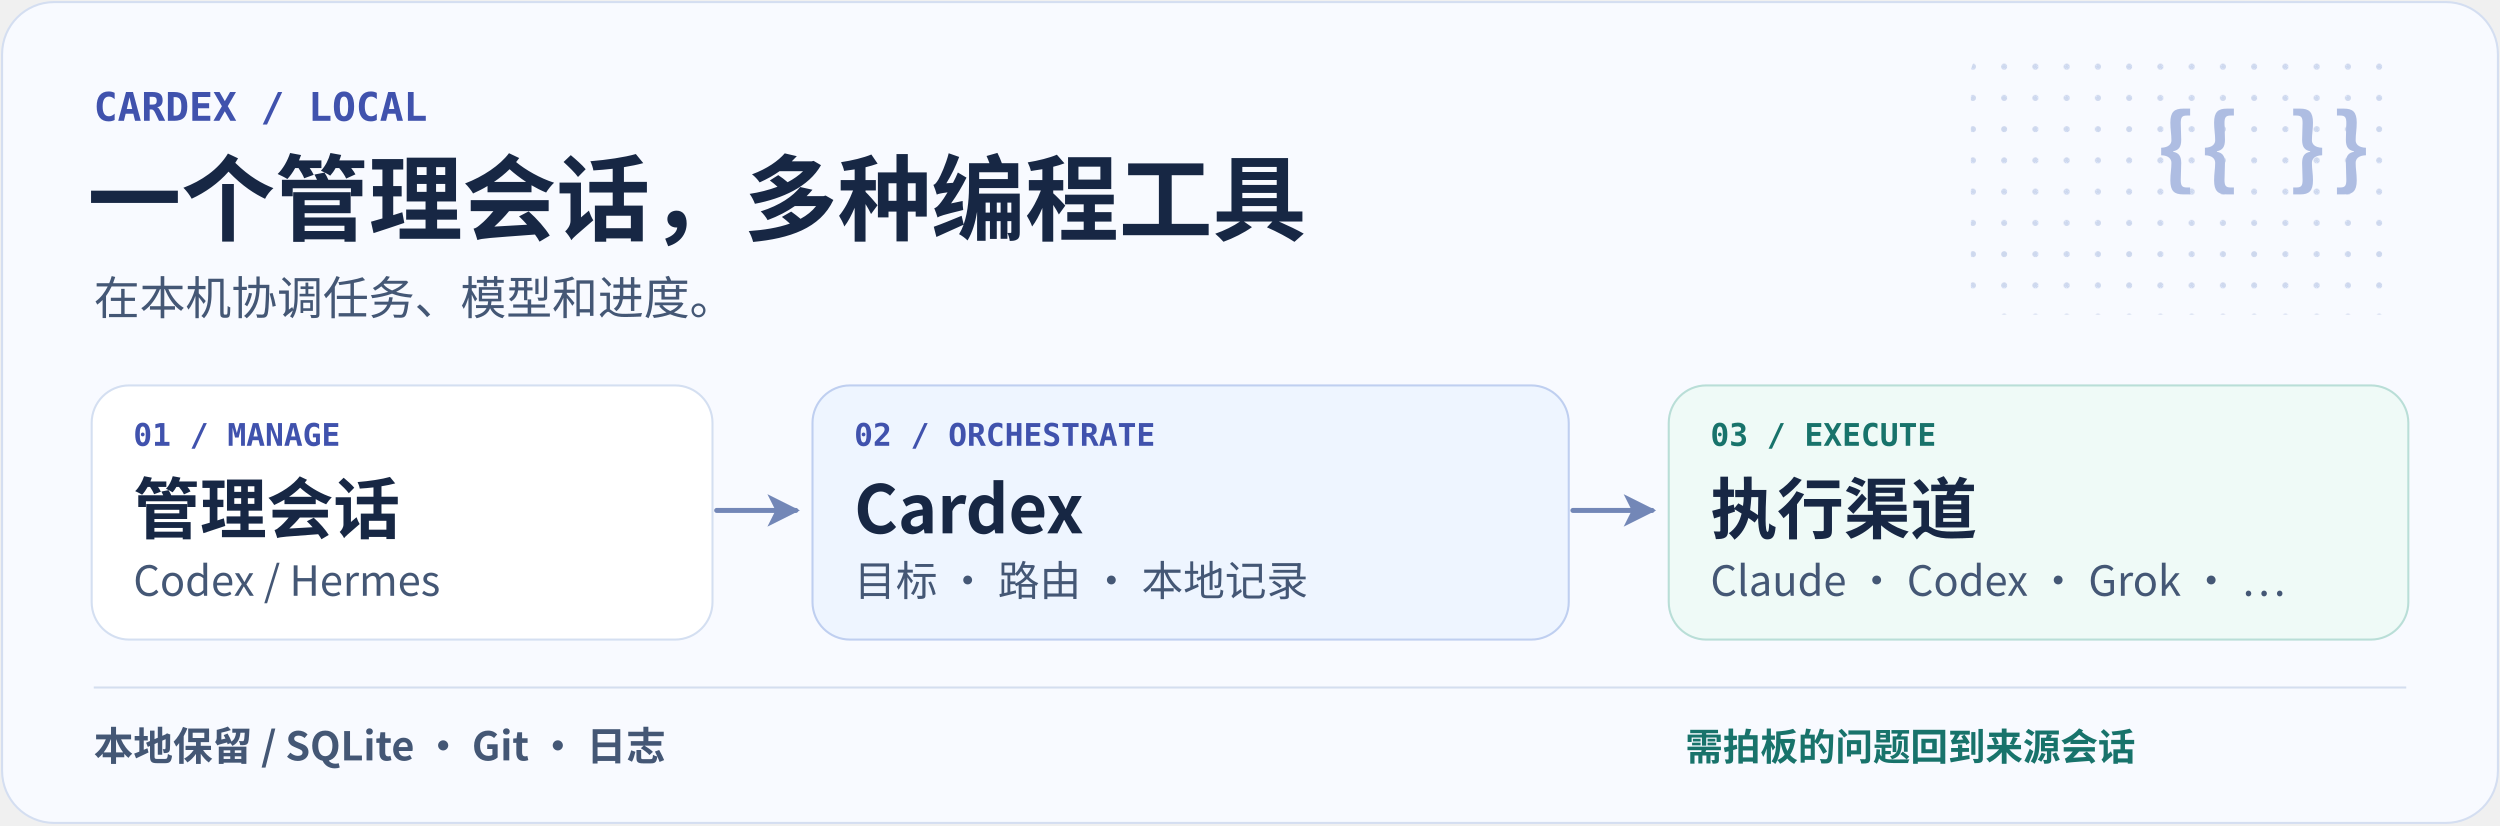
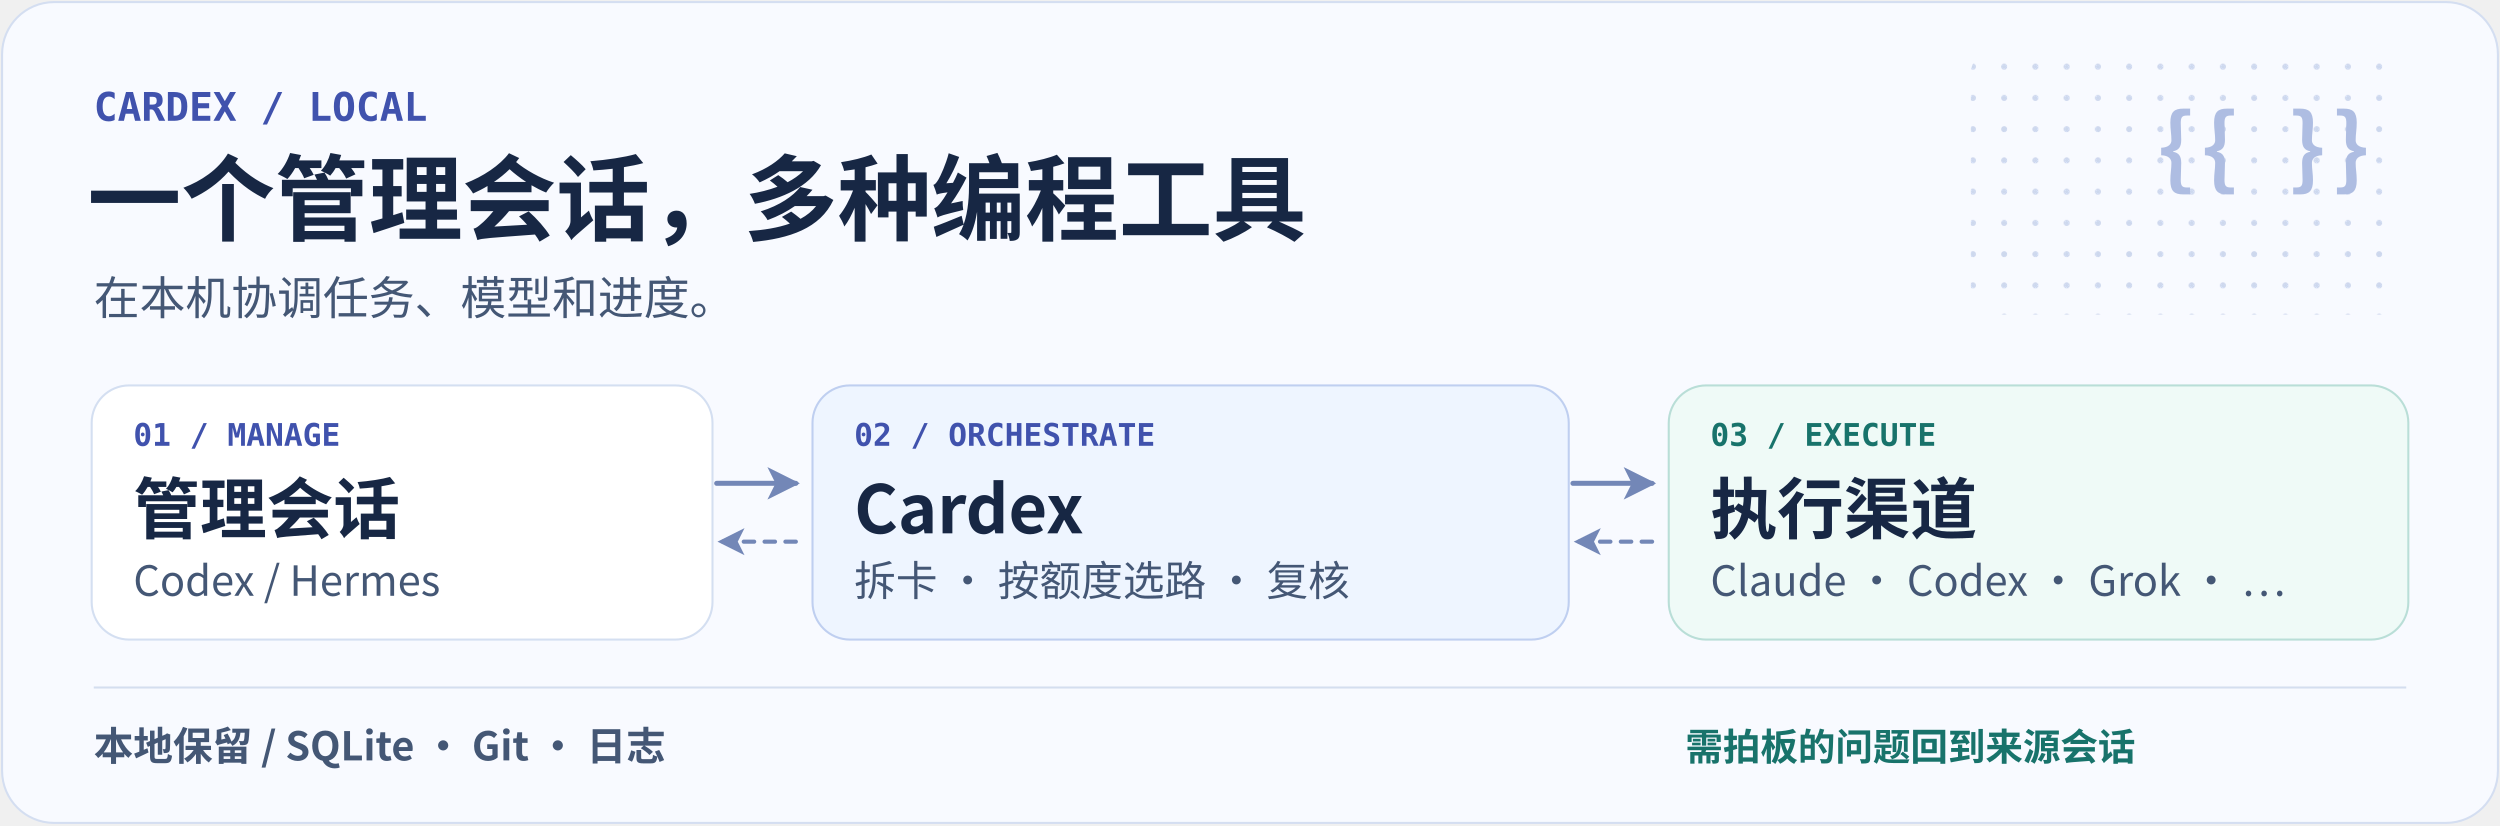
<svg xmlns="http://www.w3.org/2000/svg" width="1200" height="396" viewBox="0 0 1200 396" role="img" aria-labelledby="title description" xml:lang="zh-CN">
  <defs>
    <pattern id="dots" width="15" height="15" patternUnits="userSpaceOnUse">
      <circle cx="2" cy="2" r="1.45" fill="#bcc9e6" />
    </pattern>
    <marker id="arrow" viewBox="0 0 8 8" markerWidth="6.5" markerHeight="6.5" refX="7" refY="4" orient="auto-start-reverse">
      <path d="M0 0L8 4L0 8L2 4Z" fill="#7387b7" />
    </marker>
  </defs>
  <rect x="1" y="1" width="1198" height="394" rx="25" fill="#f8faff" stroke="#d4def1" />
  <rect x="946" y="25" width="209" height="126" rx="10" fill="url(#dots)" opacity=".71" />
  <text x="1034" y="86" font-family="ui-monospace,SFMono-Regular,Menlo,Consolas,monospace" font-size="42" font-weight="600" fill="#aebde2">{{  }}</text>
  <text x="45" y="58" font-family="ui-monospace,SFMono-Regular,Menlo,Consolas,monospace" font-size="19" font-weight="750" fill="#4052ad">CARDEX   /   LOCAL</text>
  <text x="42" y="112" font-family="-apple-system,BlinkMacSystemFont,&quot;Segoe UI&quot;,&quot;PingFang SC&quot;,&quot;Hiragino Sans GB&quot;,&quot;Noto Sans CJK SC&quot;,sans-serif" font-size="45" font-weight="750" fill="#172744">一个管理会话，多种编程工具</text>
  <text x="45" y="151" font-family="-apple-system,BlinkMacSystemFont,&quot;Segoe UI&quot;,&quot;PingFang SC&quot;,&quot;Hiragino Sans GB&quot;,&quot;Noto Sans CJK SC&quot;,sans-serif" font-size="22" font-weight="480" fill="#445775">在本机协调任务、模型和进度。</text>
-   <path d="M344 245 H382" fill="none" stroke="#7387b7" stroke-width="2.4" stroke-linecap="round" stroke-linejoin="round" marker-end="url(#arrow)" />
-   <path d="M755 245 H793" fill="none" stroke="#7387b7" stroke-width="2.4" stroke-linecap="round" stroke-linejoin="round" marker-end="url(#arrow)" />
+   <path d="M344 232 H382" fill="none" stroke="#7387b7" stroke-width="2.4" stroke-linecap="round" stroke-linejoin="round" marker-end="url(#arrow)" />
+   <path d="M755 232 H793" fill="none" stroke="#7387b7" stroke-width="2.4" stroke-linecap="round" stroke-linejoin="round" marker-end="url(#arrow)" />
+   <path d="M382 260 H346" fill="none" stroke="#7387b7" stroke-width="2" stroke-dasharray="5 5" stroke-linecap="round" stroke-linejoin="round" marker-end="url(#arrow)" />
+   <path d="M793 260 H757" fill="none" stroke="#7387b7" stroke-width="2" stroke-dasharray="5 5" stroke-linecap="round" stroke-linejoin="round" marker-end="url(#arrow)" />
  <rect x="44" y="185" width="298" height="122" rx="18" fill="#fff" stroke="#d4dff1" />
  <text x="64" y="214" font-family="ui-monospace,SFMono-Regular,Menlo,Consolas,monospace" font-size="15" font-weight="700" fill="#4052ad">01 / MANAGE</text>
  <text x="64" y="256" font-family="-apple-system,BlinkMacSystemFont,&quot;Segoe UI&quot;,&quot;PingFang SC&quot;,&quot;Hiragino Sans GB&quot;,&quot;Noto Sans CJK SC&quot;,sans-serif" font-size="32" font-weight="740" fill="#172744">管理会话</text>
  <text x="64" y="286" font-family="-apple-system,BlinkMacSystemFont,&quot;Segoe UI&quot;,&quot;PingFang SC&quot;,&quot;Hiragino Sans GB&quot;,&quot;Noto Sans CJK SC&quot;,sans-serif" font-size="20" font-weight="490" fill="#445775">Codex  /  Hermes</text>
  <rect x="390" y="185" width="363" height="122" rx="18" fill="#eef5ff" stroke="#bfcff0" />
  <text x="410" y="214" font-family="ui-monospace,SFMono-Regular,Menlo,Consolas,monospace" font-size="15" font-weight="700" fill="#4052ad">02 / ORCHESTRATE</text>
  <text x="410" y="256" font-family="-apple-system,BlinkMacSystemFont,&quot;Segoe UI&quot;,&quot;PingFang SC&quot;,&quot;Hiragino Sans GB&quot;,&quot;Noto Sans CJK SC&quot;,sans-serif" font-size="32" font-weight="740" fill="#172744">Cardex</text>
-   <text x="410" y="286" font-family="-apple-system,BlinkMacSystemFont,&quot;Segoe UI&quot;,&quot;PingFang SC&quot;,&quot;Hiragino Sans GB&quot;,&quot;Noto Sans CJK SC&quot;,sans-serif" font-size="20" font-weight="490" fill="#445775">目标 · 路由 · 本地记录</text>
+   <text x="410" y="286" font-family="-apple-system,BlinkMacSystemFont,&quot;Segoe UI&quot;,&quot;PingFang SC&quot;,&quot;Hiragino Sans GB&quot;,&quot;Noto Sans CJK SC&quot;,sans-serif" font-size="20" font-weight="490" fill="#445775">拆卡 · 按额度选路 · 复核</text>
  <rect x="801" y="185" width="355" height="122" rx="18" fill="#effaf7" stroke="#b9ded7" />
  <text x="821" y="214" font-family="ui-monospace,SFMono-Regular,Menlo,Consolas,monospace" font-size="15" font-weight="700" fill="#18736b">03 / EXECUTE</text>
  <text x="821" y="256" font-family="-apple-system,BlinkMacSystemFont,&quot;Segoe UI&quot;,&quot;PingFang SC&quot;,&quot;Hiragino Sans GB&quot;,&quot;Noto Sans CJK SC&quot;,sans-serif" font-size="32" font-weight="740" fill="#172744">执行渠道</text>
  <text x="821" y="286" font-family="-apple-system,BlinkMacSystemFont,&quot;Segoe UI&quot;,&quot;PingFang SC&quot;,&quot;Hiragino Sans GB&quot;,&quot;Noto Sans CJK SC&quot;,sans-serif" font-size="20" font-weight="490" fill="#445775">Claude · Codex · Grok · …</text>
  <path d="M45 330 H1155" stroke="#d4deef" />
  <text x="45" y="365" font-family="-apple-system,BlinkMacSystemFont,&quot;Segoe UI&quot;,&quot;PingFang SC&quot;,&quot;Hiragino Sans GB&quot;,&quot;Noto Sans CJK SC&quot;,sans-serif" font-size="19" font-weight="650" fill="#445775">本地保留  /  SQLite · Git · 日志</text>
  <text x="809" y="365" font-family="-apple-system,BlinkMacSystemFont,&quot;Segoe UI&quot;,&quot;PingFang SC&quot;,&quot;Hiragino Sans GB&quot;,&quot;Noto Sans CJK SC&quot;,sans-serif" font-size="18" font-weight="550" fill="#18736b">需拍板的问题回到来源会话</text>
</svg>
